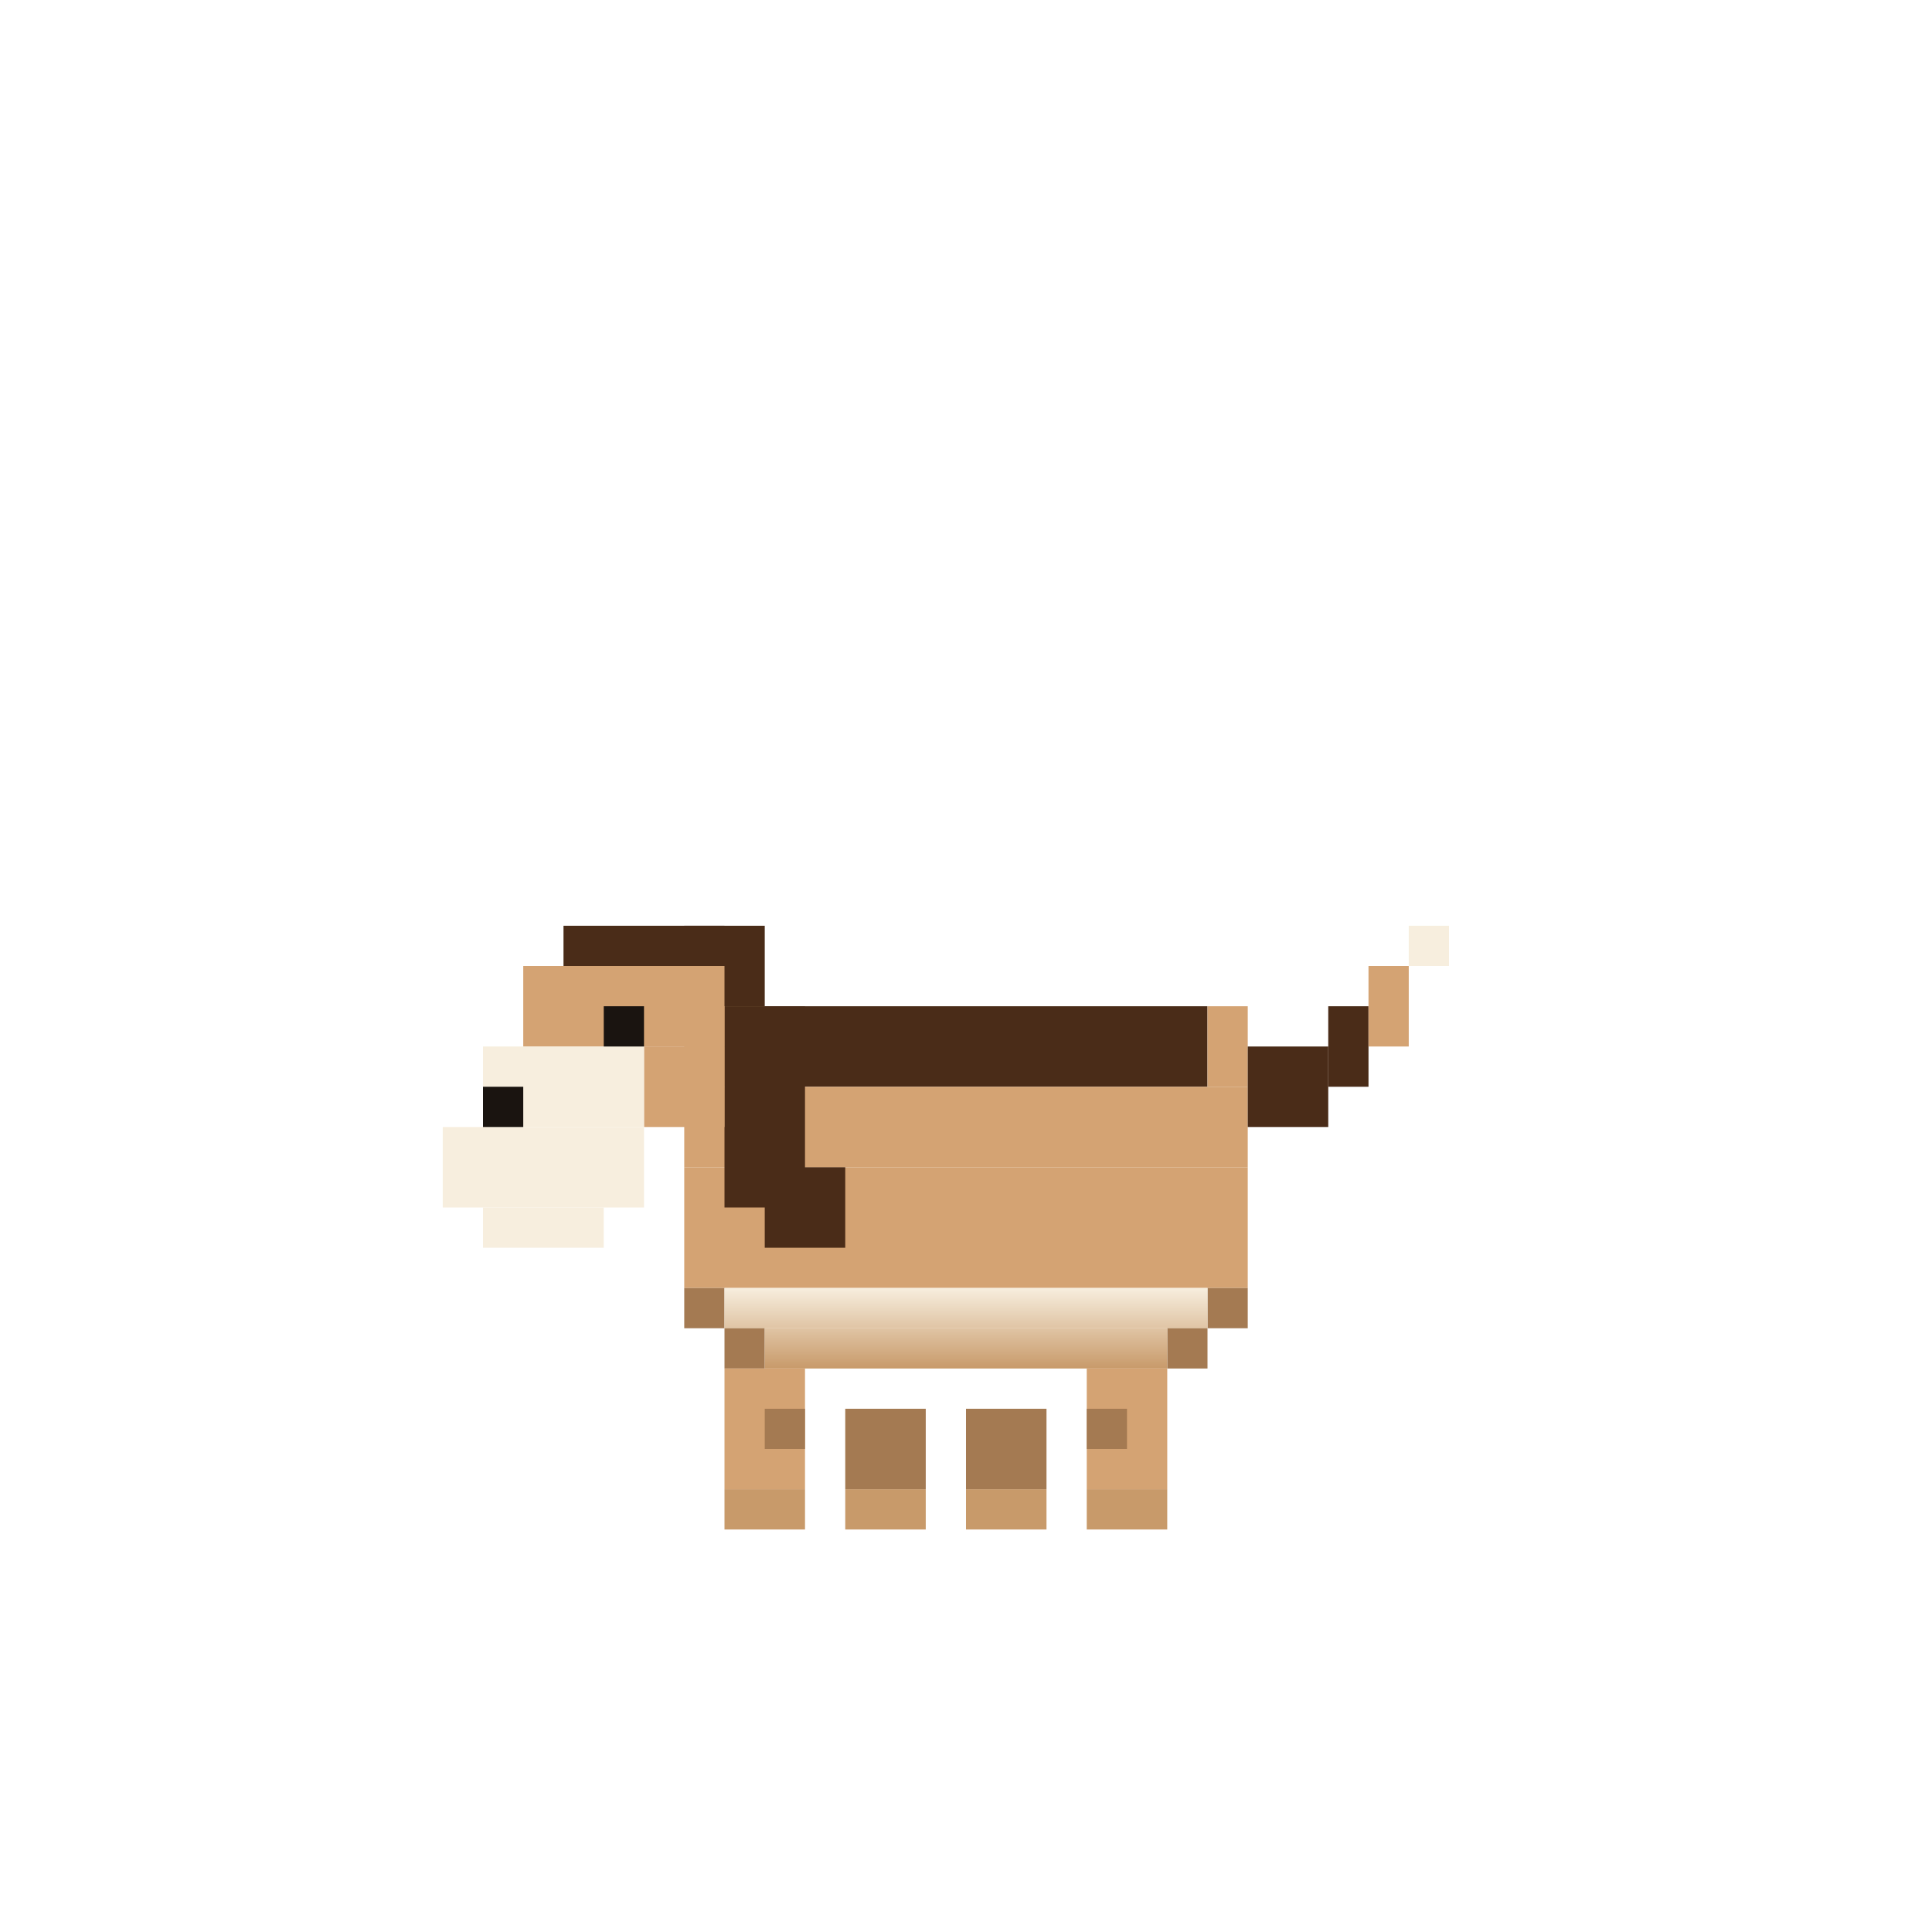
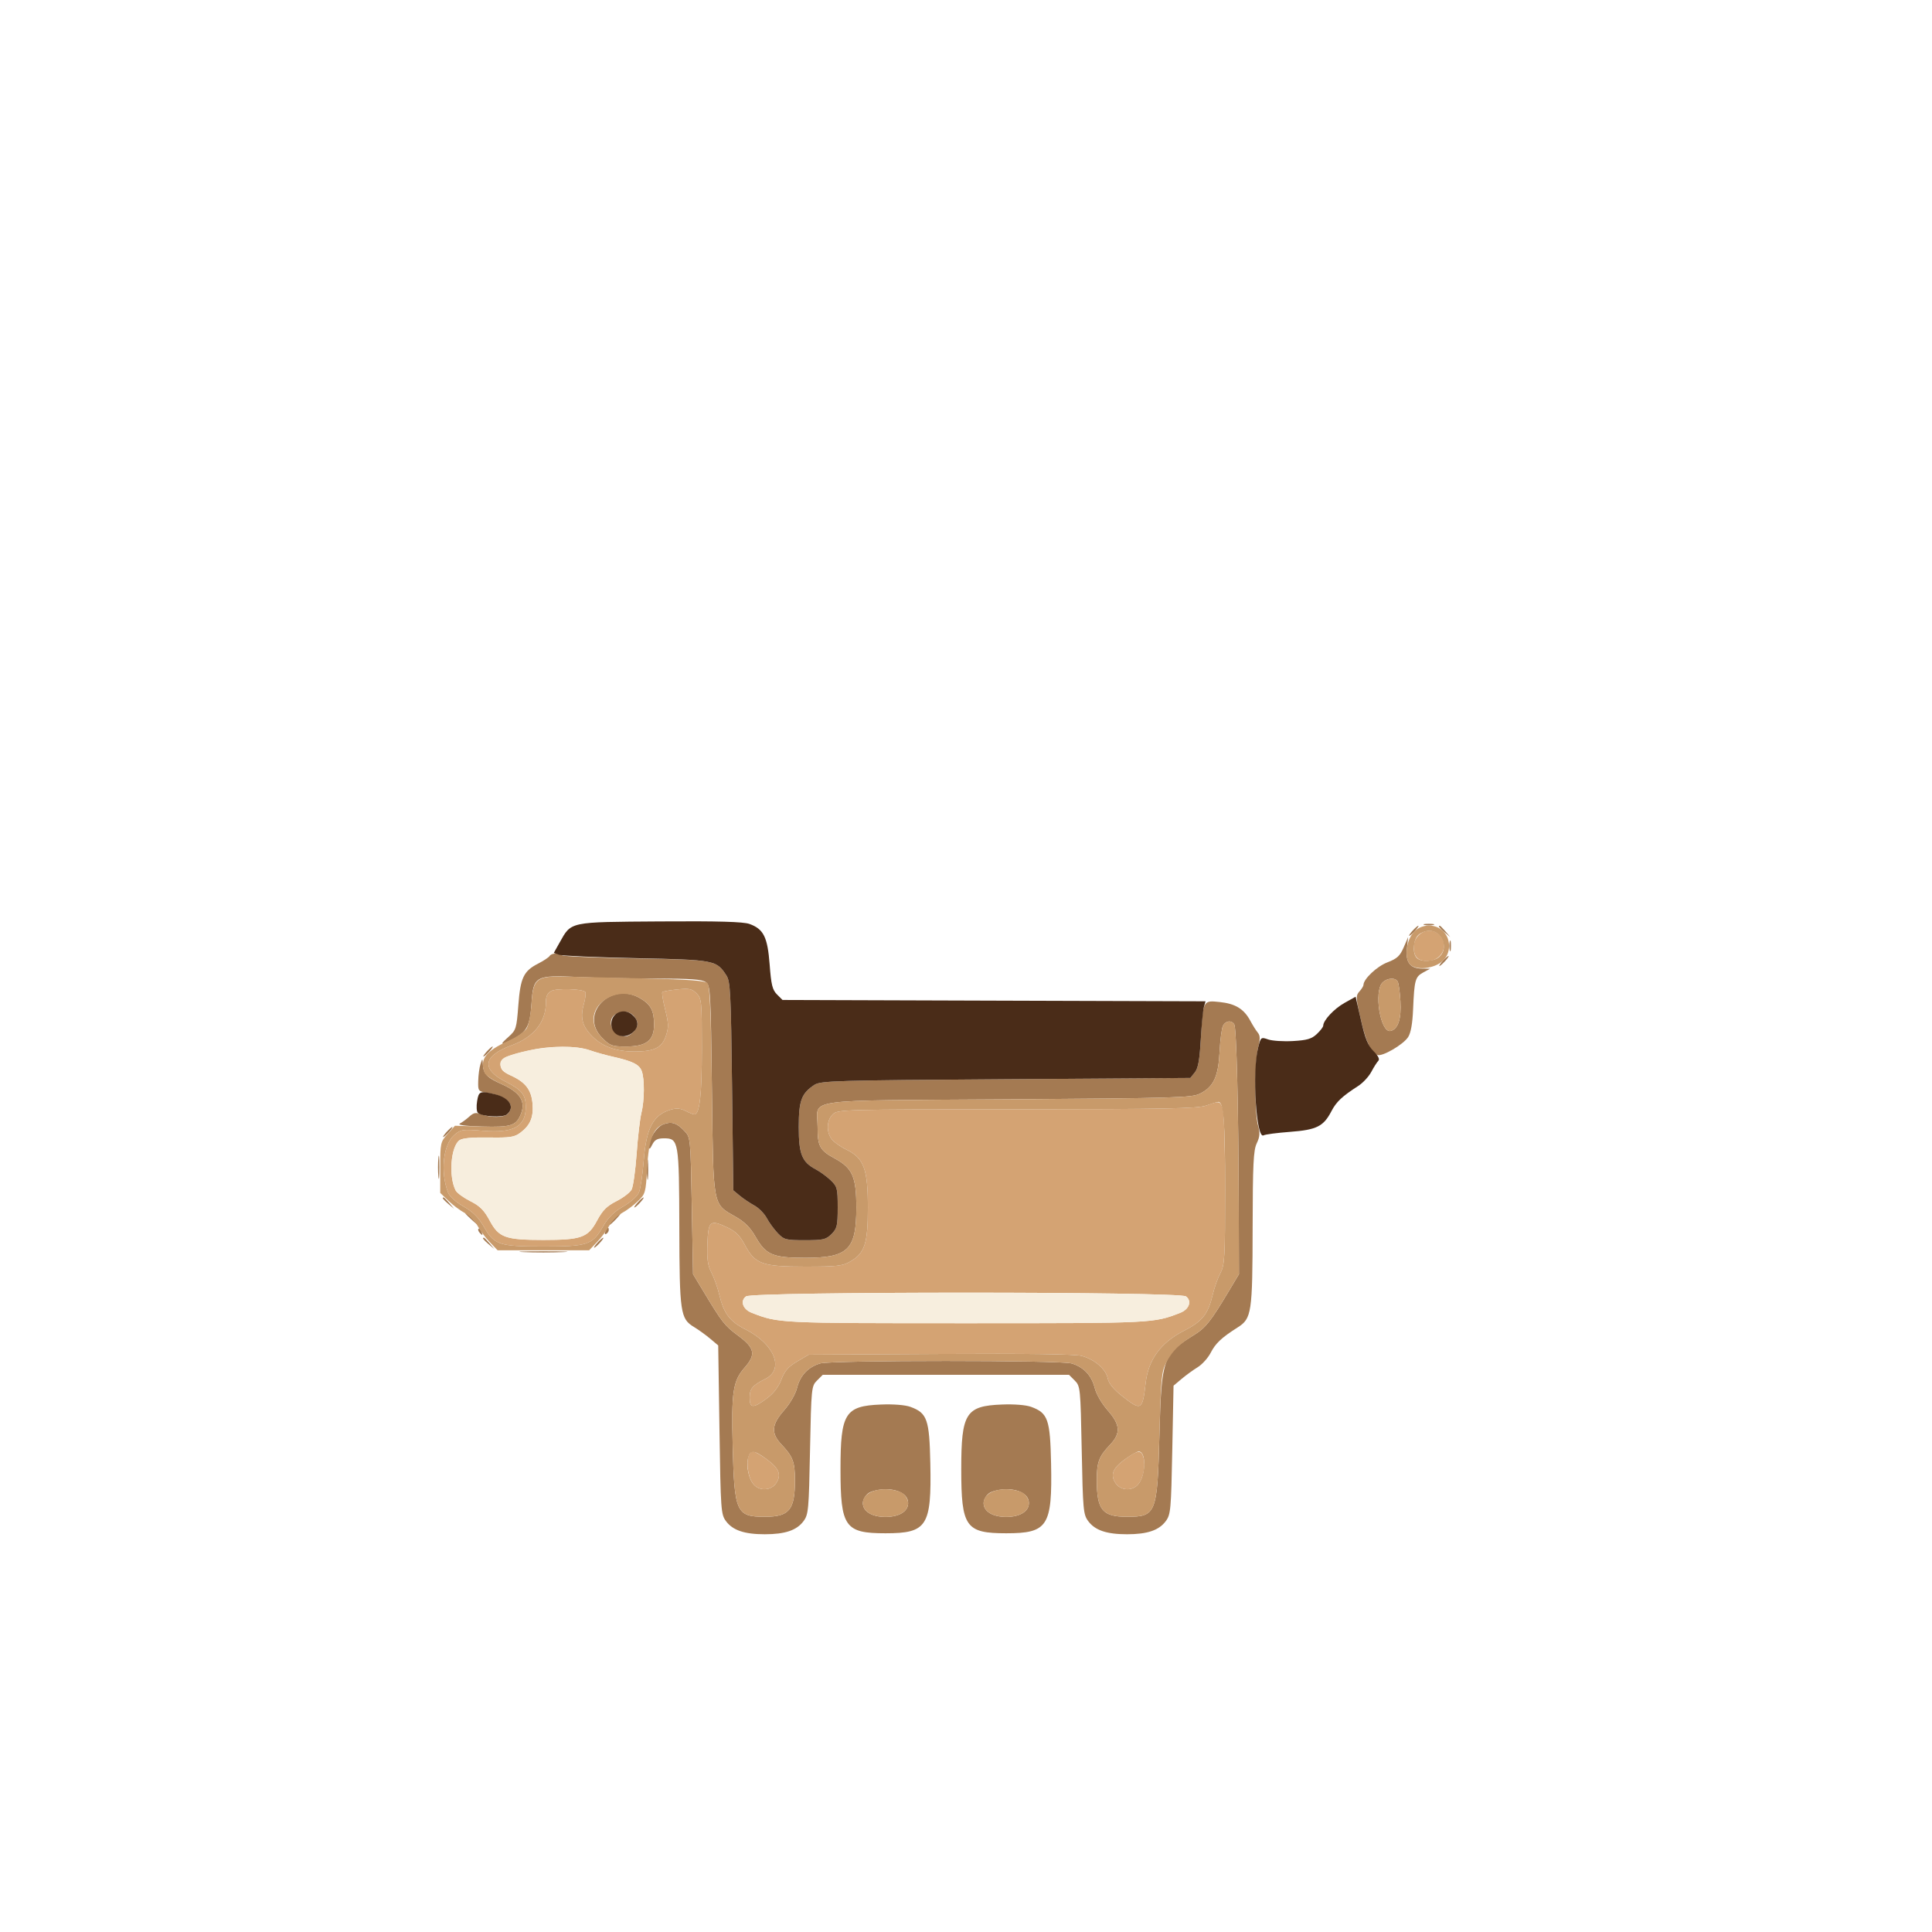
<svg xmlns="http://www.w3.org/2000/svg" viewBox="0 0 48 48" width="48" height="48">
  <g transform="translate(48 0) scale(-1 1)">
-     <defs>
-       <linearGradient id="belly" x1="0" y1="32" x2="0" y2="34" gradientUnits="userSpaceOnUse" spreadMethod="pad">
-         <stop offset="0" stop-color="#f7eede" />
-         <stop offset="1" stop-color="#c89a6a" />
-       </linearGradient>
-     </defs>
-     <rect x="18" y="25" width="11" height="2" fill="#4a2c18" />
-     <rect x="17" y="25" width="1" height="2" fill="#d4a373" />
-     <rect x="29" y="25" width="2" height="2" fill="#d4a373" />
-     <rect x="17" y="27" width="14" height="2" fill="#d4a373" />
-     <rect x="17" y="29" width="14" height="3" fill="#d4a373" />
-     <rect x="17" y="32" width="1" height="1" fill="#a47a52" />
-     <rect x="30" y="32" width="1" height="1" fill="#a47a52" />
-     <rect x="18" y="32" width="12" height="1" fill="url(#belly)" />
-     <rect x="18" y="33" width="1" height="1" fill="#a47a52" />
-     <rect x="29" y="33" width="1" height="1" fill="#a47a52" />
-     <rect x="19" y="33" width="10" height="1" fill="url(#belly)" />
-     <rect x="29" y="23" width="2" height="2" fill="#4a2c18" />
-     <rect x="28" y="25" width="2" height="5" fill="#4a2c18" />
-     <rect x="27" y="29" width="2" height="2" fill="#4a2c18" />
-     <rect x="30" y="23" width="4" height="1" fill="#4a2c18" />
-     <rect x="30" y="24" width="5" height="2" fill="#d4a373" />
-     <rect x="30" y="26" width="2" height="2" fill="#d4a373" />
-     <rect x="32" y="26" width="4" height="2" fill="url(#belly)" />
-     <rect x="32" y="28" width="5" height="2" fill="url(#belly)" />
-     <rect x="33" y="30" width="3" height="1" fill="url(#belly)" />
-     <rect x="32" y="25" width="1" height="1" fill="#1a1410" />
-     <rect x="35" y="27" width="1" height="1" fill="#1a1410" />
-     <rect x="15" y="26" width="2" height="2" fill="#4a2c18" />
-     <rect x="14" y="25" width="1" height="2" fill="#4a2c18" />
-     <rect x="13" y="24" width="1" height="2" fill="#d4a373" />
-     <rect x="12" y="23" width="1" height="1" fill="url(#belly)" />
-     <rect x="19" y="34" width="2" height="3" fill="#d4a373" />
-     <rect x="20" y="35" width="1" height="1" fill="#a47a52" />
-     <rect x="19" y="37" width="2" height="1" fill="url(#belly)" />
-     <rect x="22" y="35" width="2" height="2" fill="#a47a52" />
-     <rect x="22" y="37" width="2" height="1" fill="url(#belly)" />
-     <rect x="25" y="35" width="2" height="2" fill="#a47a52" />
-     <rect x="25" y="37" width="2" height="1" fill="url(#belly)" />
-     <rect x="28" y="34" width="2" height="3" fill="#d4a373" />
-     <rect x="28" y="35" width="1" height="1" fill="#a47a52" />
-     <rect x="28" y="37" width="2" height="1" fill="url(#belly)" />
+     <g transform="scale(0.0625 0.0625) translate(0,768) scale(1,-1)" fill="#d4a373" stroke="none">
+       <path d="M195.65 396.17 C191.91 392.03 194.86 386.00 200.63 386.00 C204.44 386.00 206.00 387.61 206.00 391.55 C206.00 397.24 199.32 400.22 195.65 396.17 Z M491.13 373.13 C489.10 371.10 489.00 370.06 489.00 351.15 C489.00 332.62 489.87 325.00 491.98 325.00 C492.42 325.00 493.99 325.63 495.48 326.40 C497.38 327.39 499.09 327.55 501.23 326.93 C508.30 324.91 511.08 319.71 512.12 306.59 C512.54 301.13 513.39 295.47 514.00 294.01 C514.63 292.47 517.28 290.11 520.27 288.40 C524.06 286.23 526.23 284.06 528.40 280.27 C532.46 273.15 534.44 272.50 552.00 272.50 C569.56 272.50 571.54 273.15 575.60 280.27 C577.77 284.06 579.94 286.23 583.73 288.40 C586.75 290.12 589.31 292.42 589.89 293.93 C593.03 302.11 591.86 313.01 587.42 316.82 C584.83 319.05 584.18 319.15 575.97 318.50 C563.72 317.53 559.00 320.17 559.00 328.00 C559.00 332.80 560.56 334.75 567.02 338.01 C576.84 342.97 575.98 348.32 564.71 352.44 C555.84 355.69 551.00 361.69 551.00 369.43 C551.00 371.98 550.42 373.24 548.86 374.08 C546.72 375.22 536.60 374.93 535.36 373.70 C535.01 373.34 535.29 371.03 535.99 368.54 C537.47 363.23 536.45 359.76 532.18 355.67 C528.19 351.85 522.82 350.00 515.78 350.01 C507.77 350.03 504.84 351.52 503.23 356.40 C502.17 359.63 502.23 361.28 503.58 366.69 C504.47 370.23 504.98 373.36 504.71 373.63 C504.43 373.90 501.75 374.38 498.73 374.69 C494.03 375.17 492.95 374.95 491.13 373.13 Z M557.42 350.48 C567.43 348.16 569.00 347.37 569.00 344.68 C569.00 342.88 568.04 341.87 565.05 340.52 C559.13 337.85 556.78 334.82 556.31 329.28 C555.86 323.85 557.22 320.65 561.21 317.68 C563.54 315.95 565.31 315.69 573.78 315.83 C580.40 315.93 584.21 315.57 585.37 314.72 C588.84 312.18 589.72 300.22 586.85 294.75 C586.34 293.79 583.73 291.88 581.04 290.52 C577.20 288.58 575.54 286.90 573.32 282.77 C569.72 276.05 567.12 275.11 552.00 275.11 C536.88 275.11 534.28 276.05 530.68 282.77 C528.46 286.90 526.80 288.58 522.96 290.52 C520.27 291.88 517.56 293.95 516.94 295.12 C516.31 296.28 515.41 302.70 514.93 309.37 C514.45 316.04 513.61 323.30 513.05 325.50 C511.79 330.54 511.72 339.12 512.92 342.28 C513.90 344.88 516.62 346.21 524.58 347.98 C527.37 348.61 531.42 349.75 533.58 350.51 C538.79 352.37 549.34 352.36 557.42 350.48 Z M281.98 327.43 C281.42 325.98 281.00 312.05 281.00 295.17 C281.00 268.18 281.17 265.15 282.85 261.99 C283.87 260.07 285.25 256.21 285.91 253.42 C287.78 245.56 290.00 242.77 297.43 238.96 C306.57 234.27 311.52 227.52 312.58 218.27 C313.84 207.28 314.31 207.02 321.95 213.05 C325.38 215.77 327.27 218.08 327.66 220.07 C328.40 223.77 332.86 227.62 338.03 229.01 C340.63 229.71 359.66 229.97 394.23 229.78 L446.50 229.50 L451.10 226.80 C454.65 224.71 456.08 223.07 457.41 219.58 C458.56 216.58 460.51 214.06 463.27 212.04 C468.64 208.08 470.00 208.15 470.00 212.38 C470.00 215.98 468.89 217.31 463.74 219.88 C456.12 223.69 460.11 233.69 471.54 239.48 C477.93 242.71 480.28 245.82 482.09 253.42 C482.76 256.21 484.16 260.14 485.20 262.14 C486.68 265.00 487.02 267.47 486.79 273.63 C486.45 282.74 485.75 283.31 478.85 280.06 C475.61 278.53 473.86 276.80 472.00 273.29 C467.88 265.51 465.11 264.50 448.00 264.50 C435.23 264.50 433.08 264.74 430.00 266.53 C424.23 269.89 423.00 273.64 423.00 287.93 C423.00 303.37 424.59 307.65 431.57 311.03 C434.02 312.22 436.69 314.14 437.51 315.32 C439.59 318.29 439.37 322.63 437.00 325.00 C435.04 326.96 433.64 327.00 363.75 327.04 C304.31 327.08 291.84 327.33 288.50 328.53 C283.22 330.43 283.11 330.41 281.98 327.43 Z M471.43 252.67 C473.88 250.89 472.73 247.53 469.22 246.16 C458.52 241.99 458.68 242.00 384.00 242.00 C309.32 242.00 309.48 241.99 298.78 246.16 C295.27 247.53 294.12 250.89 296.57 252.67 C299.25 254.63 468.75 254.63 471.43 252.67 Z M313.40 188.46 C312.56 185.10 313.63 180.07 315.67 177.82 C318.08 175.15 322.61 175.48 324.56 178.45 C326.73 181.77 325.72 184.30 320.75 187.95 C315.71 191.66 314.23 191.77 313.40 188.46 Z M463.25 187.95 C458.28 184.30 457.27 181.77 459.44 178.45 C461.39 175.48 465.92 175.15 468.33 177.82 C471.49 181.31 471.75 191.00 468.68 191.00 C467.97 191.00 465.53 189.63 463.25 187.95 Z" />
+     </g>
+     <g transform="scale(0.0625 0.0625) translate(0,768) scale(1,-1)" fill="#a47a52" stroke="none">
+       <path d="M198.25 400.31 C199.21 400.06 200.79 400.06 201.75 400.31 C202.71 400.56 201.93 400.77 200.00 400.77 C198.07 400.77 197.29 400.56 198.25 400.31 Z M193.40 397.75 L191.50 395.50 L193.75 397.40 C195.86 399.20 196.46 400.00 195.65 400.00 C195.47 400.00 194.45 398.99 193.40 397.75 Z M205.50 398.00 C206.50 396.90 207.53 396.00 207.81 396.00 C208.08 396.00 207.50 396.90 206.50 398.00 C205.50 399.10 204.47 400.00 204.19 400.00 C203.92 400.00 204.50 399.10 205.50 398.00 Z M191.23 392.00 C191.23 390.07 191.44 389.29 191.69 390.25 C191.94 391.21 191.94 392.79 191.69 393.75 C191.44 394.71 191.23 393.93 191.23 392.00 Z M208.73 390.93 C209.32 385.45 207.47 383.02 202.68 382.96 L199.50 382.92 L202.24 381.43 C205.43 379.70 205.78 378.43 206.27 366.86 C206.51 361.06 207.17 357.39 208.26 355.72 C210.24 352.70 218.54 347.89 220.48 348.63 C223.04 349.61 225.01 353.88 227.12 363.04 C229.04 371.38 229.08 372.26 227.60 373.89 C226.72 374.86 226.00 376.03 226.00 376.48 C226.00 378.81 220.64 383.87 216.48 385.45 C212.65 386.92 211.50 387.97 210.03 391.37 L208.24 395.50 L208.73 390.93 Z M544.59 388.25 C544.17 387.84 530.92 387.27 515.12 387.00 C483.79 386.45 483.24 386.35 479.26 380.28 C477.67 377.86 477.45 373.54 477.00 336.21 L476.50 294.82 L473.89 292.66 C472.45 291.47 469.85 289.73 468.11 288.78 C466.37 287.83 464.17 285.60 463.22 283.82 C462.27 282.04 460.30 279.33 458.83 277.79 C456.33 275.18 455.62 275.00 448.03 275.00 C440.74 275.00 439.66 275.25 437.45 277.45 C435.25 279.66 435.00 280.74 435.00 288.03 C435.00 295.62 435.18 296.33 437.79 298.83 C439.33 300.30 441.99 302.24 443.71 303.15 C449.22 306.08 450.48 309.20 450.48 320.00 C450.48 330.49 449.41 333.37 444.28 336.74 C441.79 338.37 436.13 338.54 368.21 339.00 L294.82 339.50 L293.07 341.67 C291.74 343.31 291.15 346.52 290.68 354.67 C289.77 370.56 289.86 370.37 283.16 369.68 C276.93 369.03 273.51 366.94 270.98 362.23 C270.04 360.47 268.70 358.34 268.01 357.51 C267.04 356.35 267.01 355.00 267.88 351.56 C269.30 345.92 269.33 325.72 267.92 320.66 C267.07 317.59 267.17 316.16 268.43 313.51 C269.75 310.73 270.01 305.29 270.06 279.85 C270.12 246.02 270.44 243.88 276.00 240.34 C282.45 236.24 284.78 234.04 286.73 230.26 C287.79 228.19 290.13 225.60 291.92 224.50 C293.71 223.40 296.60 221.30 298.34 219.83 L301.50 217.17 L302.00 191.65 C302.47 167.75 302.63 165.96 304.59 163.32 C307.30 159.67 311.92 158.11 320.00 158.11 C328.08 158.11 332.70 159.67 335.41 163.32 C337.37 165.96 337.53 167.75 338.00 191.55 C338.49 216.32 338.56 217.01 340.78 219.22 L343.06 221.50 L392.00 221.50 L440.94 221.50 L443.22 219.22 C445.44 217.01 445.51 216.32 446.00 191.55 C446.47 167.75 446.63 165.96 448.59 163.32 C451.30 159.67 455.92 158.11 464.00 158.11 C472.08 158.11 476.70 159.67 479.41 163.32 C481.41 166.02 481.52 167.62 482.00 199.65 L482.50 233.17 L485.66 235.83 C487.40 237.30 490.32 239.41 492.16 240.52 C497.53 243.76 497.88 246.14 497.96 280.00 C498.04 314.32 498.24 315.50 504.00 315.50 C506.67 315.50 507.73 314.94 508.71 313.00 C509.67 311.09 509.97 310.93 509.99 312.30 C510.01 315.40 507.01 320.04 504.32 321.07 C501.06 322.31 498.95 321.64 495.91 318.40 C493.51 315.86 493.50 315.68 493.00 288.67 L492.50 261.50 L488.58 255.00 C480.87 242.19 479.95 241.03 474.51 237.01 C467.98 232.18 467.44 229.54 471.96 224.40 C476.65 219.05 477.30 214.79 476.74 193.00 C476.07 166.76 475.29 165.06 464.00 165.06 C454.23 165.06 452.00 167.77 452.00 179.63 C452.00 186.83 452.81 188.99 457.29 193.72 C461.59 198.26 461.34 201.68 456.28 207.42 C453.94 210.08 451.78 213.82 451.16 216.30 C449.90 221.29 446.70 224.65 441.92 226.02 C437.39 227.32 346.61 227.32 342.08 226.02 C337.30 224.65 334.10 221.29 332.84 216.30 C332.22 213.82 330.06 210.08 327.72 207.42 C322.66 201.68 322.41 198.26 326.71 193.72 C331.19 188.99 332.00 186.83 332.00 179.63 C332.00 167.77 329.77 165.06 320.00 165.06 C308.39 165.06 307.94 166.19 307.10 198.00 C306.30 228.03 305.73 229.64 293.22 237.41 C288.76 240.18 286.68 242.80 279.68 254.50 L275.50 261.50 L275.58 289.00 C275.70 328.03 276.48 359.35 277.36 360.78 C278.46 362.55 280.79 362.28 281.84 360.25 C282.35 359.29 282.95 354.67 283.19 349.98 C283.69 340.03 285.59 335.94 290.96 333.27 C294.22 331.64 300.32 331.46 367.33 331.00 C450.99 330.43 443.00 331.56 443.00 320.24 C443.00 312.26 442.19 310.77 436.05 307.43 C429.14 303.67 427.59 300.10 427.59 288.00 C427.59 271.17 430.83 268.00 448.00 268.00 C460.75 268.00 463.55 269.18 467.59 276.25 C469.75 280.04 471.93 282.23 475.63 284.35 C484.78 289.57 484.43 287.67 485.00 334.83 C485.48 374.28 485.59 376.23 487.44 377.58 C488.94 378.68 493.38 379.00 507.03 379.00 C516.74 379.00 530.72 379.28 538.09 379.63 C555.25 380.44 556.00 380.01 556.73 368.94 C557.30 360.25 558.60 357.76 563.97 355.01 C569.26 352.32 569.62 352.47 565.86 355.83 C562.85 358.52 562.66 359.14 561.96 368.33 C561.13 379.36 559.87 382.00 554.05 384.97 C551.90 386.07 549.85 387.43 549.51 387.99 C548.78 389.17 545.67 389.34 544.59 388.25 Z M193.50 386.00 C194.50 384.90 195.53 384.00 195.81 384.00 C196.08 384.00 195.50 384.90 194.50 386.00 C193.50 387.10 192.47 388.00 192.19 388.00 C191.92 388.00 192.50 387.10 193.50 386.00 Z M218.43 377.43 C221.96 373.90 219.28 357.41 215.29 358.18 C212.27 358.76 210.87 362.96 211.31 370.11 C211.53 373.75 212.03 377.24 212.42 377.86 C213.42 379.49 216.59 379.26 218.43 377.43 Z M513.31 371.05 C509.21 368.55 508.00 366.18 508.00 360.64 C508.00 354.35 511.06 352.00 519.23 352.00 C524.69 352.00 525.49 352.29 528.60 355.40 C538.08 364.88 525.05 378.21 513.31 371.05 Z M523.07 364.96 C527.28 362.71 524.66 356.00 519.57 356.00 C517.12 356.00 513.96 359.70 514.66 361.73 C515.99 365.55 519.47 366.89 523.07 364.96 Z M573.50 350.00 C574.50 348.90 575.53 348.00 575.81 348.00 C576.08 348.00 575.50 348.90 574.50 350.00 C573.50 351.10 572.47 352.00 572.19 352.00 C571.92 352.00 572.50 351.10 573.50 350.00 Z M576.10 345.33 C575.91 341.14 574.65 339.76 568.52 337.01 C561.12 333.69 558.89 330.10 561.02 324.96 C562.86 320.50 564.95 319.86 576.45 320.19 C583.24 320.39 586.26 320.81 585.17 321.39 C584.25 321.87 582.56 323.13 581.40 324.17 C579.69 325.72 578.80 325.88 576.59 325.03 C572.93 323.64 567.67 323.73 566.20 325.20 C562.88 328.52 566.31 332.29 573.75 333.49 C577.98 334.17 578.00 334.19 577.90 338.34 C577.85 340.63 577.44 343.62 577.00 345.00 C576.26 347.30 576.19 347.33 576.10 345.33 Z M589.50 318.00 C590.50 316.90 591.53 316.00 591.81 316.00 C592.08 316.00 591.50 316.90 590.50 318.00 C589.50 319.10 588.47 320.00 588.19 320.00 C587.92 320.00 588.50 319.10 589.50 318.00 Z M593.34 304.00 C593.34 299.88 593.51 298.19 593.73 300.25 C593.94 302.31 593.94 305.69 593.73 307.75 C593.51 309.81 593.34 308.12 593.34 304.00 Z M510.32 303.00 C510.32 299.43 510.50 297.96 510.72 299.75 C510.95 301.54 510.95 304.46 510.72 306.25 C510.50 308.04 510.32 306.57 510.32 303.00 Z M513.50 290.00 C514.50 288.90 515.53 288.00 515.81 288.00 C516.08 288.00 515.50 288.90 514.50 290.00 C513.50 291.10 512.47 292.00 512.19 292.00 C511.92 292.00 512.50 291.10 513.50 290.00 Z M589.40 289.75 L587.50 287.50 L589.75 289.40 C591.86 291.20 592.46 292.00 591.65 292.00 C591.47 292.00 590.45 290.99 589.40 289.75 Z M523.00 283.50 C524.29 282.12 525.57 281.00 525.85 281.00 C526.12 281.00 525.29 282.12 524.00 283.50 C522.71 284.88 521.43 286.00 521.15 286.00 C520.88 286.00 521.71 284.88 523.00 283.50 Z M579.92 283.25 L577.50 280.50 L580.25 282.92 C581.76 284.26 583.00 285.50 583.00 285.67 C583.00 286.46 582.19 285.82 579.92 283.25 Z M526.00 279.06 C526.00 278.54 526.44 277.84 526.99 277.51 C527.56 277.16 527.72 277.56 527.38 278.45 C526.72 280.18 526.00 280.50 526.00 279.06 Z M576.56 278.29 C576.02 276.87 576.14 276.75 577.12 277.73 C577.81 278.41 578.11 279.22 577.81 279.53 C577.50 279.83 576.94 279.28 576.56 278.29 Z M529.50 274.00 C530.50 272.90 531.53 272.00 531.81 272.00 C532.08 272.00 531.50 272.90 530.50 274.00 C529.50 275.10 528.47 276.00 528.19 276.00 C527.92 276.00 528.50 275.10 529.50 274.00 Z M573.40 273.75 L571.50 271.50 L573.75 273.40 C575.86 275.20 576.46 276.00 575.65 276.00 C575.47 276.00 574.45 274.99 573.40 273.75 Z M544.25 270.26 C548.51 270.07 555.49 270.07 559.75 270.26 C564.01 270.44 560.52 270.60 552.00 270.60 C543.48 270.60 539.99 270.44 544.25 270.26 Z M358.09 208.75 C351.42 206.30 350.54 203.80 350.18 186.18 C349.67 161.31 351.48 158.50 368.00 158.50 C384.14 158.50 385.89 160.99 385.89 184.00 C385.89 206.25 384.09 209.12 369.77 209.68 C364.81 209.88 360.14 209.50 358.09 208.75 Z M406.09 208.75 C399.42 206.30 398.54 203.80 398.18 186.18 C397.67 161.31 399.48 158.50 416.00 158.50 C432.14 158.50 433.89 160.99 433.89 184.00 C433.89 206.25 432.09 209.12 417.77 209.68 C412.81 209.88 408.14 209.50 406.09 208.75 Z M374.78 174.44 C376.02 173.57 377.00 171.83 377.00 170.50 C377.00 167.19 373.41 165.00 368.00 165.00 C362.59 165.00 359.00 167.19 359.00 170.50 C359.00 173.81 362.59 176.00 368.00 176.00 C370.51 176.00 373.56 175.30 374.78 174.44 Z M422.78 174.44 C424.02 173.57 425.00 171.83 425.00 170.50 C425.00 167.19 421.41 165.00 416.00 165.00 C410.59 165.00 407.00 167.19 407.00 170.50 C407.00 173.81 410.59 176.00 416.00 176.00 C418.51 176.00 421.56 175.30 422.78 174.44 Z" />
+     </g>
+     <g transform="scale(0.0625 0.0625) translate(0,768) scale(1,-1)" fill="#4a2c18" stroke="none">
+       <path d="M470.09 400.72 C464.47 398.70 462.88 395.52 462.05 384.56 C461.45 376.52 460.95 374.50 459.13 372.69 L456.94 370.50 L372.86 370.23 L288.78 369.97 L289.42 367.73 C289.77 366.50 290.34 360.63 290.68 354.67 C291.15 346.52 291.74 343.31 293.07 341.67 L294.82 339.50 L368.21 339.00 C436.13 338.54 441.79 338.37 444.28 336.74 C449.41 333.37 450.48 330.49 450.48 320.00 C450.48 309.20 449.22 306.08 443.71 303.15 C441.99 302.24 439.33 300.30 437.79 298.83 C435.18 296.33 435.00 295.62 435.00 288.03 C435.00 280.74 435.25 279.66 437.45 277.45 C439.66 275.25 440.74 275.00 448.03 275.00 C455.62 275.00 456.33 275.18 458.83 277.79 C460.30 279.33 462.27 282.04 463.22 283.82 C464.17 285.60 466.37 287.83 468.11 288.78 C469.85 289.73 472.45 291.47 473.89 292.66 L476.50 294.82 L477.00 336.21 C477.45 373.54 477.67 377.86 479.26 380.28 C483.23 386.33 483.84 386.45 514.95 387.10 C530.65 387.43 544.48 388.04 545.68 388.45 L547.86 389.20 L545.53 393.35 C540.83 401.72 542.01 401.47 505.68 401.72 C482.39 401.88 472.56 401.60 470.09 400.72 Z M226.97 362.39 C225.31 355.07 224.20 352.35 221.98 350.13 C220.12 348.27 219.46 346.94 220.10 346.30 C220.64 345.76 221.89 343.79 222.89 341.91 C223.89 340.03 226.23 337.51 228.10 336.31 C234.50 332.18 236.80 330.01 238.72 326.32 C241.88 320.23 244.57 318.88 255.19 318.07 C260.37 317.68 265.09 317.06 265.69 316.69 C268.62 314.88 270.33 341.83 267.90 351.47 C266.83 355.74 266.75 355.81 263.87 354.80 C262.25 354.24 257.81 353.95 254.01 354.17 C248.42 354.49 246.61 355.02 244.55 356.95 C243.15 358.27 242.00 359.76 242.00 360.27 C242.00 362.38 237.68 367.01 233.55 369.32 L229.12 371.79 L226.97 362.39 Z M516.83 364.75 C514.20 362.63 513.90 360.10 516.02 357.98 C519.63 354.37 525.00 356.18 525.00 361.00 C525.00 365.30 520.23 367.49 516.83 364.75 Z M571.26 333.03 C565.39 331.63 563.12 327.80 566.51 324.99 C568.15 323.63 576.52 324.12 578.06 325.66 C578.55 326.15 578.68 328.22 578.34 330.27 C577.70 334.24 577.20 334.44 571.26 333.03 Z" />
+     </g>
+     <g transform="scale(0.0625 0.0625) translate(0,768) scale(1,-1)" fill="#c89a6a" stroke="none">
+       <path d="M194.17 397.69 C191.14 394.45 191.26 389.04 194.44 386.06 C197.76 382.94 204.97 382.11 207.43 384.57 C209.89 387.03 209.06 394.24 205.94 397.56 C202.86 400.85 197.20 400.91 194.17 397.69 Z M204.17 396.35 C206.25 394.47 206.62 389.02 204.80 387.20 C203.07 385.47 197.96 385.73 195.83 387.65 C192.03 391.09 194.70 398.00 199.83 398.00 C201.21 398.00 203.17 397.26 204.17 396.35 Z M511.30 379.04 C494.20 378.64 487.75 378.16 486.80 377.20 C485.79 376.20 485.39 366.60 485.00 334.70 C484.43 287.68 484.78 289.57 475.63 284.35 C471.93 282.23 469.75 280.04 467.59 276.25 C463.55 269.18 460.75 268.00 448.00 268.00 C430.83 268.00 427.59 271.17 427.59 288.00 C427.59 300.10 429.14 303.67 436.05 307.43 C442.19 310.77 443.00 312.26 443.00 320.24 C443.00 331.56 450.99 330.43 367.33 331.00 C300.32 331.46 294.22 331.64 290.96 333.27 C285.59 335.94 283.69 340.03 283.19 349.98 C282.95 354.67 282.35 359.29 281.84 360.25 C280.79 362.28 278.46 362.55 277.36 360.78 C276.48 359.35 275.70 328.03 275.58 289.00 L275.50 261.50 L279.68 254.50 C286.68 242.80 288.76 240.18 293.22 237.41 C299.27 233.66 301.88 231.09 304.32 226.50 C306.27 222.85 306.51 220.36 307.10 198.00 C307.94 166.19 308.39 165.06 320.00 165.06 C329.77 165.06 332.00 167.77 332.00 179.63 C332.00 186.83 331.19 188.99 326.71 193.72 C322.41 198.26 322.66 201.68 327.72 207.42 C330.06 210.08 332.22 213.82 332.84 216.30 C334.10 221.29 337.30 224.65 342.08 226.02 C346.61 227.32 437.39 227.32 441.92 226.02 C446.70 224.65 449.90 221.29 451.16 216.30 C451.78 213.82 453.94 210.08 456.28 207.42 C461.34 201.68 461.59 198.26 457.29 193.72 C452.81 188.99 452.00 186.83 452.00 179.63 C452.00 167.77 454.23 165.06 464.00 165.06 C475.29 165.06 476.07 166.76 476.74 193.00 C477.30 214.79 476.65 219.05 471.96 224.40 C467.44 229.54 467.98 232.18 474.51 237.01 C479.95 241.03 480.87 242.19 488.58 255.00 L492.50 261.50 L493.00 288.67 C493.50 315.68 493.51 315.86 495.91 318.40 C498.95 321.64 501.06 322.31 504.32 321.07 C508.43 319.51 510.14 314.86 510.76 303.60 C511.29 293.92 511.44 293.38 514.43 290.50 C516.15 288.85 519.02 286.73 520.81 285.78 C522.60 284.83 524.83 282.60 525.78 280.81 C526.73 279.02 528.92 276.08 530.65 274.28 L533.80 271.00 L552.00 271.00 L570.20 271.00 L573.35 274.28 C575.08 276.08 577.27 279.02 578.22 280.81 C579.17 282.60 581.40 284.83 583.19 285.78 C584.98 286.73 587.92 288.92 589.72 290.65 L593.00 293.80 L593.00 303.88 C593.00 313.62 592.90 314.08 590.08 317.23 L587.15 320.50 L576.61 320.19 C564.94 319.86 562.87 320.49 561.02 324.96 C558.89 330.10 561.12 333.69 568.52 337.01 C571.92 338.54 574.99 340.54 575.35 341.47 C577.43 346.89 575.01 350.15 565.83 354.27 C562.72 355.67 559.51 357.87 558.69 359.16 C557.88 360.45 557.00 364.85 556.73 368.94 C556.06 379.09 554.82 380.08 543.14 379.79 C538.39 379.67 524.06 379.33 511.30 379.04 Z M212.42 377.86 C212.03 377.24 211.53 373.75 211.31 370.11 C210.87 362.96 212.27 358.76 215.29 358.18 C219.28 357.41 221.96 373.90 218.43 377.43 C216.59 379.26 213.42 379.49 212.42 377.86 Z M504.71 373.63 C504.98 373.36 504.47 370.23 503.58 366.69 C502.23 361.28 502.17 359.63 503.23 356.40 C504.84 351.52 507.77 350.03 515.78 350.01 C522.82 350.00 528.19 351.85 532.18 355.67 C536.45 359.76 537.47 363.23 535.99 368.54 C535.29 371.03 535.01 373.34 535.36 373.70 C536.60 374.93 546.72 375.22 548.86 374.08 C550.42 373.24 551.00 371.98 551.00 369.43 C551.00 361.69 555.84 355.69 564.71 352.44 C575.98 348.32 576.84 342.97 567.02 338.01 C560.56 334.75 559.00 332.80 559.00 328.00 C559.00 320.17 563.72 317.53 575.97 318.50 C584.18 319.15 584.83 319.05 587.42 316.82 C591.86 313.01 593.03 302.11 589.89 293.93 C589.31 292.42 586.75 290.12 583.73 288.40 C579.94 286.23 577.77 284.06 575.60 280.27 C571.54 273.15 569.56 272.50 552.00 272.50 C534.44 272.50 532.46 273.15 528.40 280.27 C526.23 284.06 524.06 286.23 520.27 288.40 C517.28 290.11 514.63 292.47 514.00 294.01 C513.39 295.47 512.54 301.13 512.12 306.59 C511.08 319.71 508.30 324.91 501.23 326.93 C499.09 327.55 497.38 327.39 495.48 326.40 C493.99 325.63 492.42 325.00 491.98 325.00 C489.87 325.00 489.00 332.62 489.00 351.15 C489.00 370.06 489.10 371.10 491.13 373.13 C492.95 374.95 494.03 375.17 498.73 374.69 C501.75 374.38 504.43 373.90 504.71 373.63 Z M525.99 371.51 C532.90 367.93 534.05 360.85 528.60 355.40 C525.49 352.29 524.69 352.00 519.23 352.00 C511.06 352.00 508.00 354.35 508.00 360.64 C508.00 366.18 509.21 368.55 513.31 371.05 C517.13 373.37 522.03 373.55 525.99 371.51 Z M288.50 328.53 C291.84 327.33 304.31 327.08 363.75 327.04 C433.64 327.00 435.04 326.96 437.00 325.00 C439.37 322.63 439.59 318.29 437.51 315.32 C436.69 314.14 434.02 312.22 431.57 311.03 C424.59 307.65 423.00 303.37 423.00 287.93 C423.00 273.64 424.23 269.89 430.00 266.53 C433.08 264.74 435.23 264.50 448.00 264.50 C465.11 264.50 467.88 265.51 472.00 273.29 C473.86 276.80 475.61 278.53 478.85 280.06 C485.75 283.31 486.45 282.74 486.79 273.63 C487.02 267.47 486.68 265.00 485.20 262.14 C484.16 260.14 482.76 256.21 482.09 253.42 C480.28 245.82 477.93 242.71 471.54 239.48 C460.11 233.69 456.12 223.69 463.74 219.88 C468.89 217.31 470.00 215.98 470.00 212.38 C470.00 208.15 468.64 208.08 463.27 212.04 C460.51 214.06 458.56 216.58 457.41 219.58 C456.08 223.07 454.65 224.71 451.10 226.80 L446.50 229.50 L394.23 229.78 C359.66 229.97 340.63 229.71 338.03 229.01 C332.86 227.62 328.40 223.77 327.66 220.07 C327.27 218.08 325.38 215.77 321.95 213.05 C314.31 207.02 313.84 207.28 312.58 218.27 C311.52 227.52 306.57 234.27 297.43 238.96 C290.00 242.77 287.78 245.56 285.91 253.42 C285.25 256.21 283.87 260.07 282.85 261.99 C281.17 265.15 281.00 268.18 281.00 295.17 C281.00 322.60 281.58 330.03 283.73 329.98 C284.15 329.98 286.30 329.32 288.50 328.53 Z M320.75 187.95 C325.72 184.30 326.73 181.77 324.56 178.45 C322.61 175.48 318.08 175.15 315.67 177.82 C312.51 181.31 312.25 191.00 315.32 191.00 C316.03 191.00 318.47 189.63 320.75 187.95 Z M470.60 188.46 C471.44 185.10 470.37 180.07 468.33 177.82 C465.92 175.15 461.39 175.48 459.44 178.45 C457.27 181.77 458.28 184.30 463.25 187.95 C468.29 191.66 469.77 191.77 470.60 188.46 Z M361.22 174.44 C359.98 173.57 359.00 171.83 359.00 170.50 C359.00 167.19 362.59 165.00 368.00 165.00 C373.41 165.00 377.00 167.19 377.00 170.50 C377.00 173.81 373.41 176.00 368.00 176.00 C365.49 176.00 362.44 175.30 361.22 174.44 Z M409.22 174.44 C407.98 173.57 407.00 171.83 407.00 170.50 C407.00 167.19 410.59 165.00 416.00 165.00 C421.41 165.00 425.00 167.19 425.00 170.50 C425.00 173.81 421.41 176.00 416.00 176.00 C413.49 176.00 410.44 175.30 409.22 174.44 Z" />
+     </g>
+     <g transform="scale(0.0625 0.0625) translate(0,768) scale(1,-1)" fill="#f7eede" stroke="none">
+       <path d="M533.58 350.51 C531.42 349.75 527.37 348.61 524.58 347.98 C516.62 346.21 513.90 344.88 512.92 342.28 C511.72 339.12 511.79 330.54 513.05 325.50 C513.61 323.30 514.45 316.04 514.93 309.37 C515.41 302.70 516.31 296.28 516.94 295.12 C517.56 293.95 520.27 291.88 522.96 290.52 C526.80 288.58 528.46 286.90 530.68 282.77 C534.28 276.05 536.88 275.11 552.00 275.11 C567.12 275.11 569.72 276.05 573.32 282.77 C575.54 286.90 577.20 288.58 581.04 290.52 C583.73 291.88 586.34 293.79 586.85 294.75 C589.72 300.22 588.84 312.18 585.37 314.72 C584.21 315.57 580.40 315.93 573.78 315.83 C565.31 315.69 563.54 315.95 561.21 317.68 C557.22 320.65 555.86 323.85 556.31 329.28 C556.78 334.82 559.13 337.85 565.05 340.52 C569.86 342.69 570.58 346.45 566.48 348.01 C556.31 351.87 540.72 353.06 533.58 350.51 Z M296.57 252.67 C294.12 250.89 295.27 247.53 298.78 246.16 C309.48 241.99 309.32 242.00 384.00 242.00 C458.68 242.00 458.52 241.99 469.22 246.16 C472.73 247.53 473.88 250.89 471.43 252.67 C468.75 254.63 299.25 254.63 296.57 252.67 Z" />
+     </g>
  </g>
</svg>
